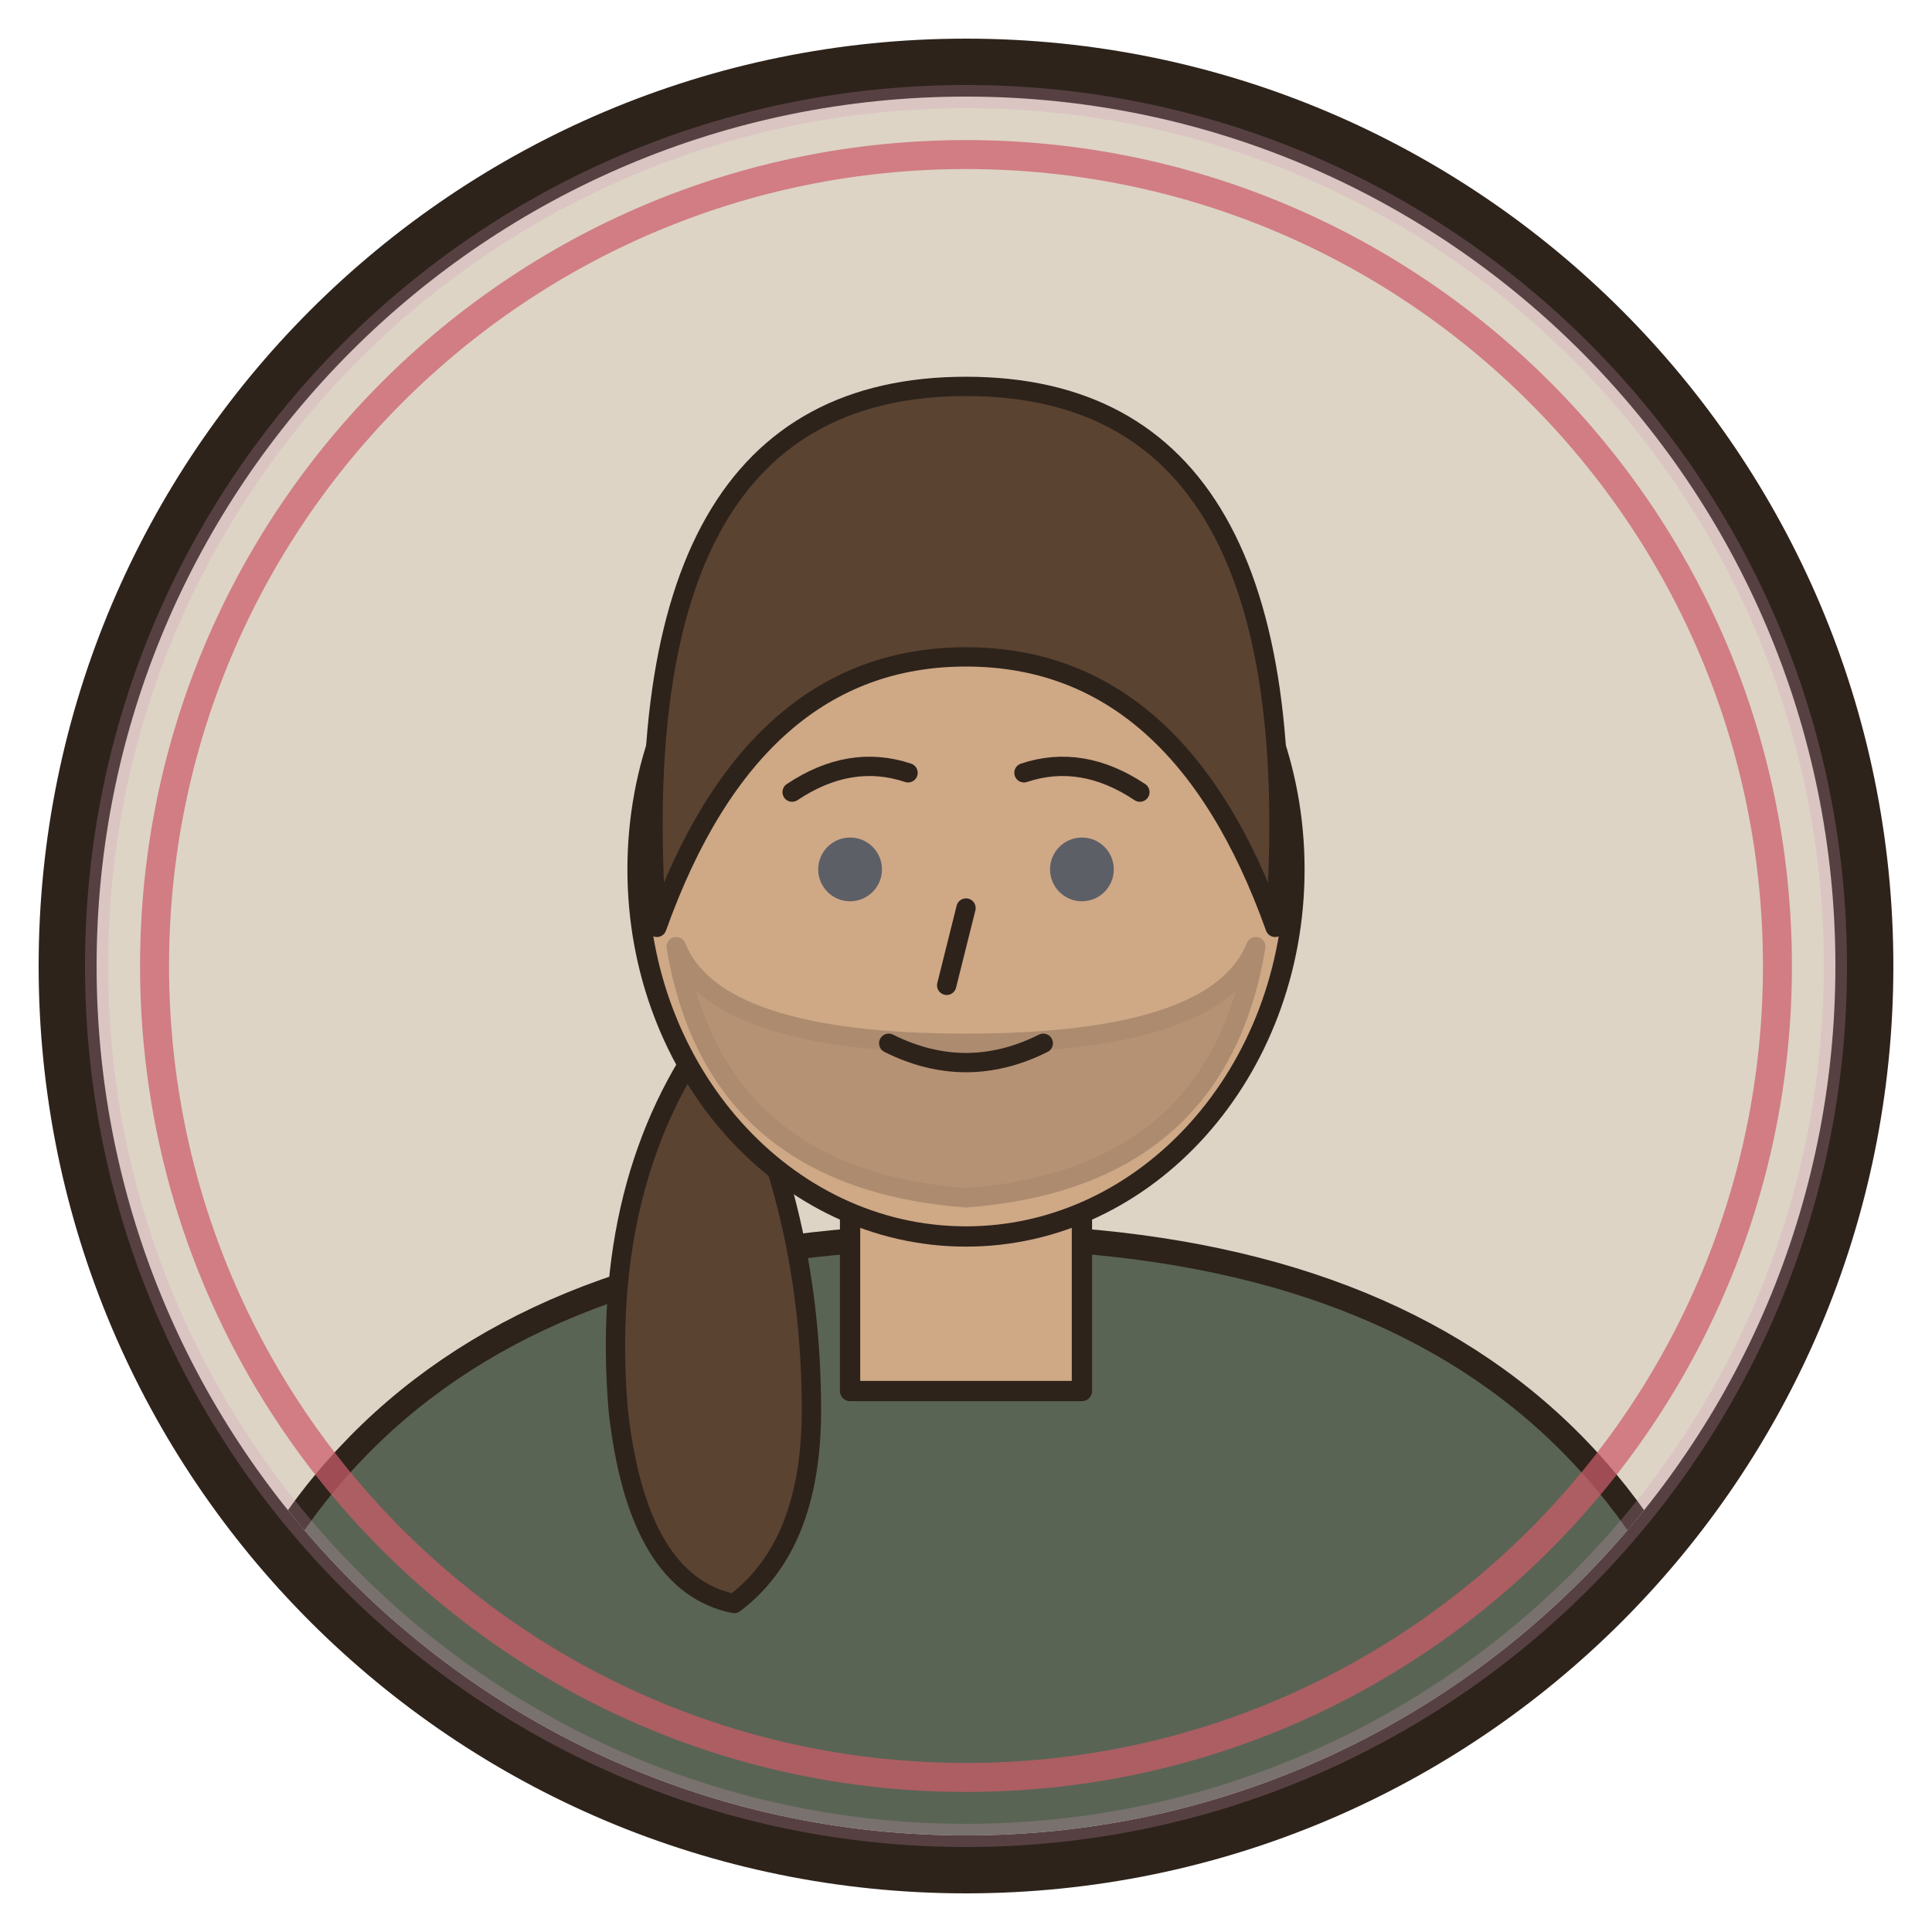
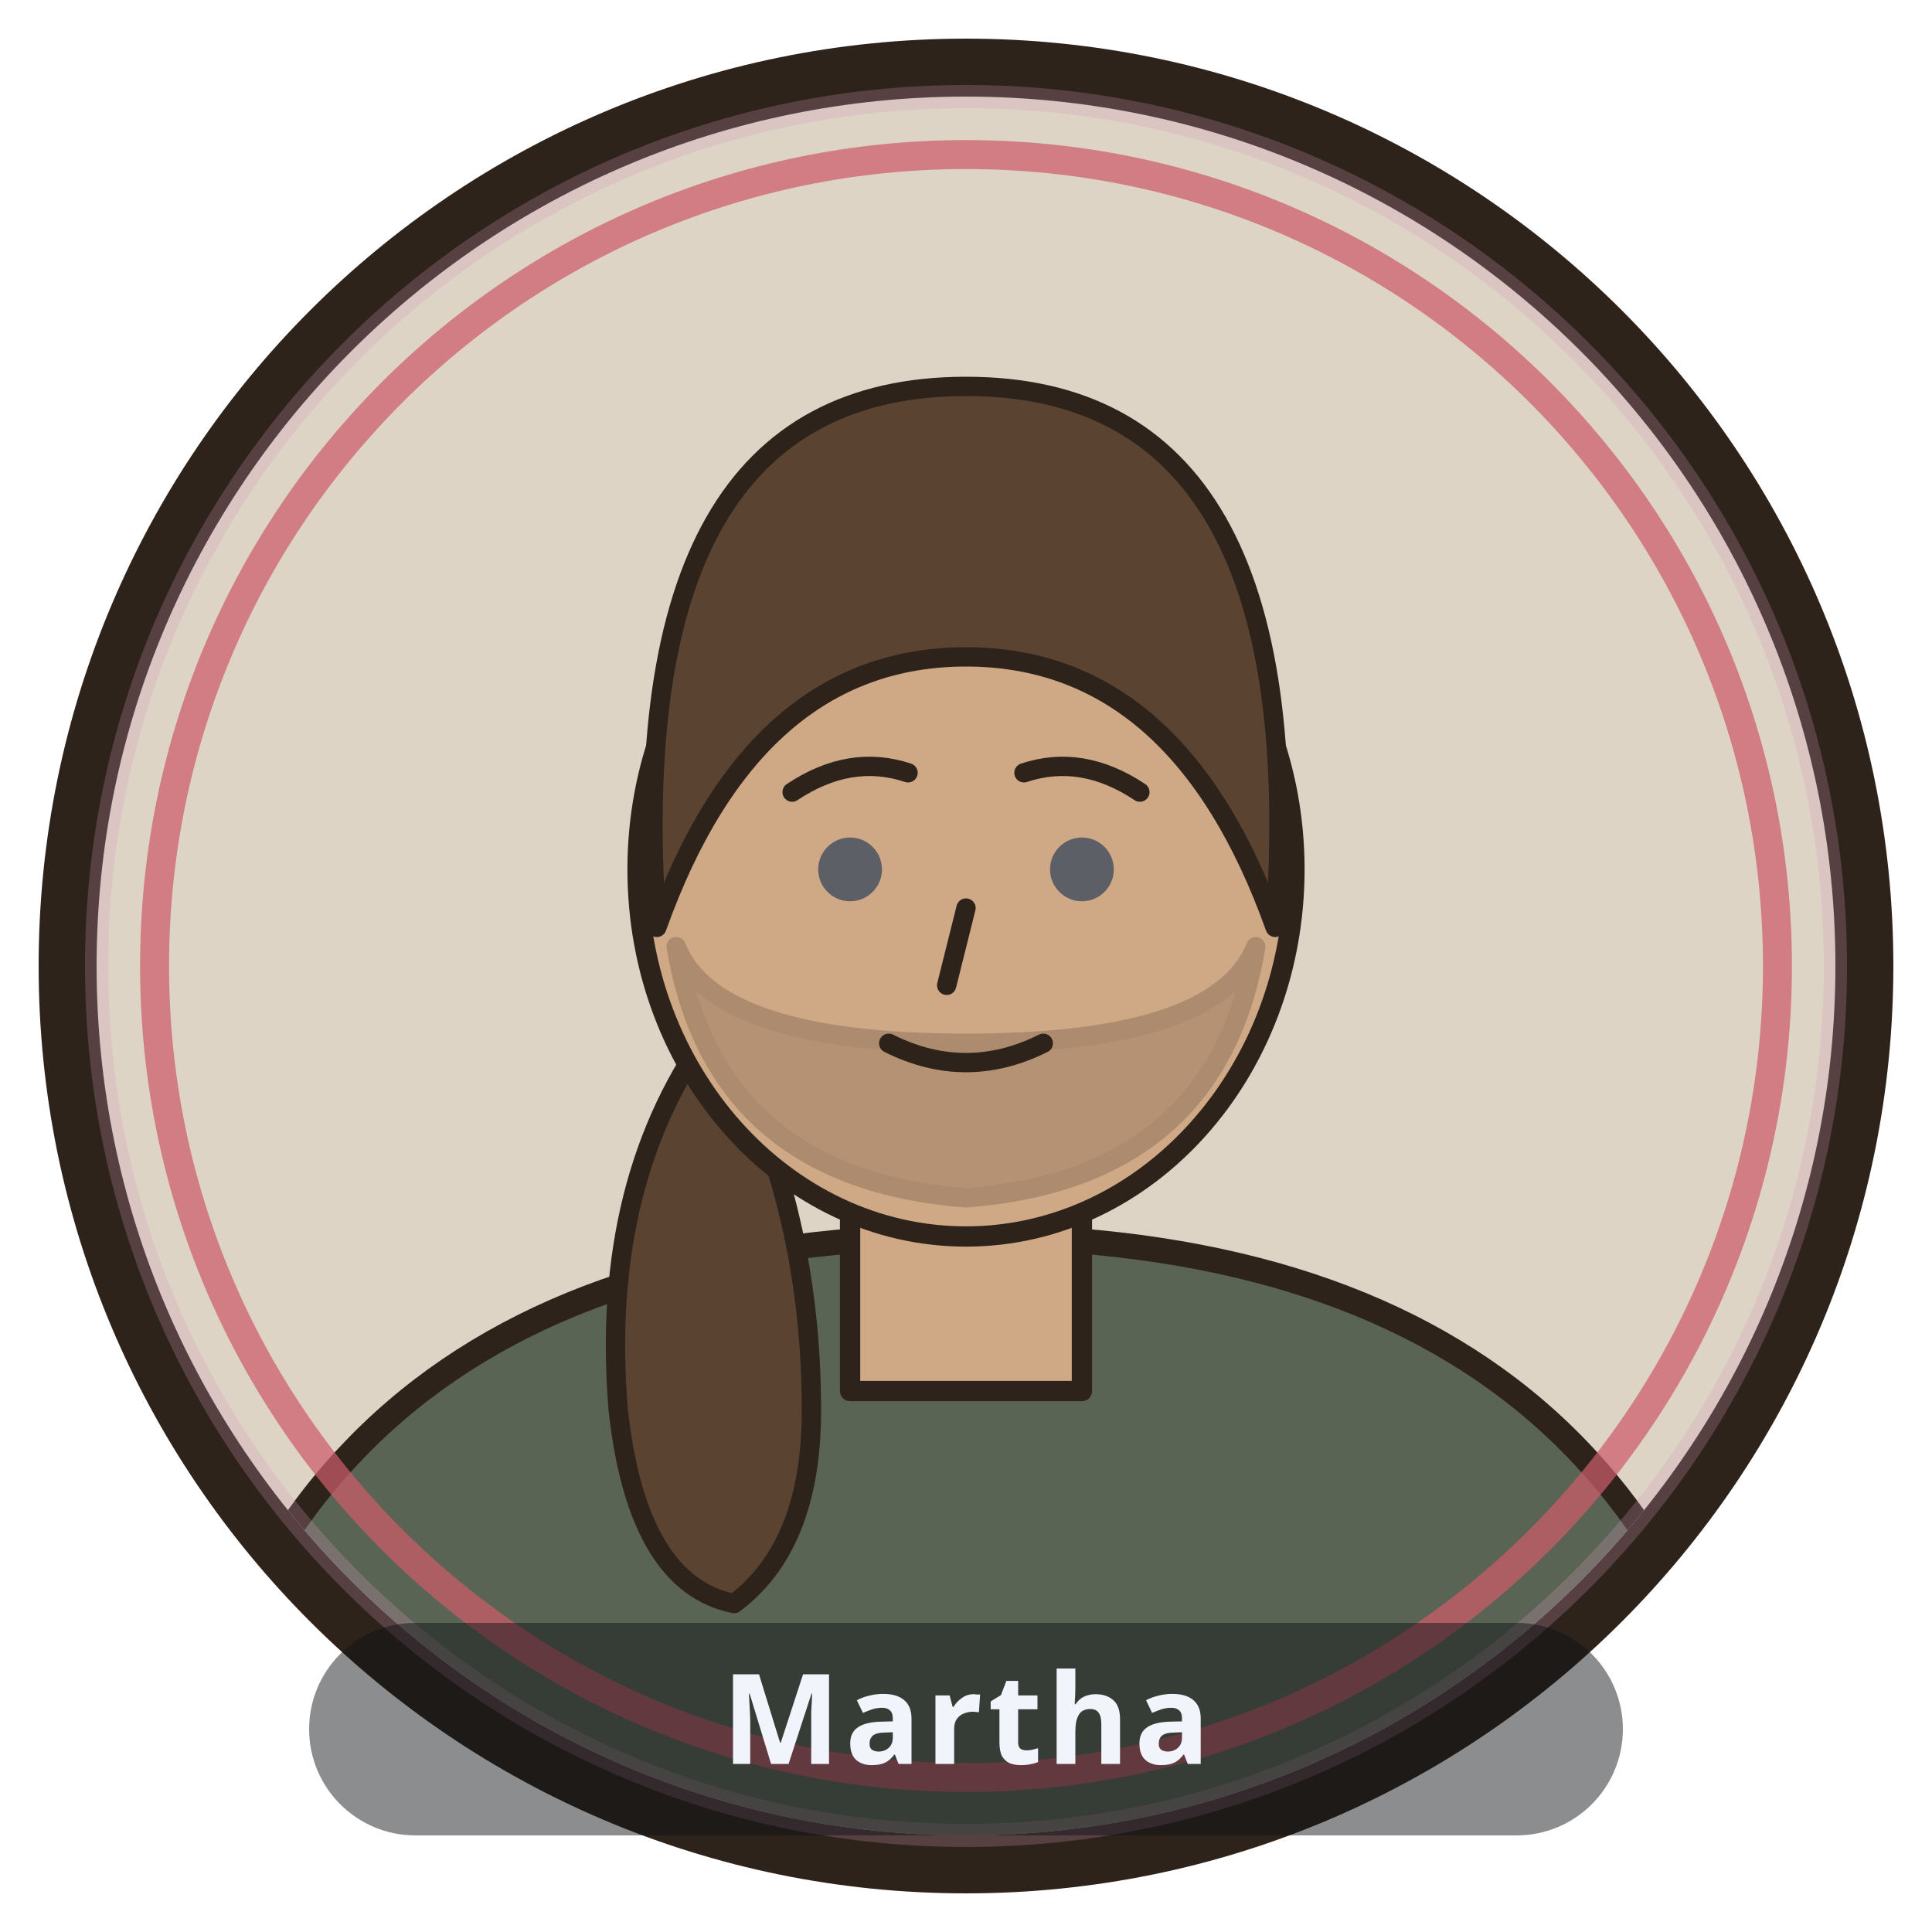
<svg xmlns="http://www.w3.org/2000/svg" viewBox="0 0 100 100">
  <style>
.ring{fill:#ddd4c6;stroke:#2d231b;stroke-width:3;}
.gold{fill:none;stroke:hsl(353 52% 58%);stroke-width:1.5;opacity:.72;}
.cloak{fill:#5a6454;stroke:#2d231b;stroke-width:1.3;stroke-linejoin:round;}
.skin{fill:#cfa886;stroke:#2d231b;stroke-width:1.05;stroke-linejoin:round;}
.hair{fill:#5b4331;stroke:#2d231b;stroke-width:1;stroke-linejoin:round;}
.ln{fill:none;stroke:#2d231b;stroke-width:1;stroke-linecap:round;}
.hl{fill:none;stroke:#d7d0c2;stroke-width:.8;opacity:.84;}
.eye{fill:#5d5f66;}
</style>
  <circle class="ring" cx="50" cy="50" r="46.5" />
  <clipPath id="t">
    <circle cx="50" cy="50" r="45" />
  </clipPath>
  <g clip-path="url(#t)">
    <path class="cloak" d="M8,100 q4,-36 42,-36 q38,0 42,36 Z" />
    <rect class="skin" x="44" y="58" width="12" height="14" />
    <path class="hair" d="M37,53 q-6,8 -5,20 q1,9 6,10 q4,-3 4,-10 q0,-11 -5,-20 Z" />
    <ellipse class="skin" cx="50" cy="45" rx="17" ry="19" />
    <path class="hair" d="M34,48 q-2,-28 16,-28 q18,0 16,28 q-5,-14 -16,-14 q-11,0 -16,14 Z" />
    <path class="hair" d="M35,49 q2,12 15,13 q13,-1 15,-13 q-2,5 -15,5 q-13,0 -15,-5 Z" opacity=".22" />
    <circle class="eye" cx="44" cy="45" r="1.65" />
    <circle class="eye" cx="56" cy="45" r="1.65" />
    <path class="ln" d="M41,41 q3,-2 6,-1 M53,40 q3,-1 6,1" stroke-width=".9" />
    <line class="ln" x1="50" y1="47" x2="49" y2="51" stroke-width=".8" />
    <path class="ln" d="M46,54 q4,2 8,0" stroke-width=".92" />
  </g>
  <circle class="gold" cx="50" cy="50" r="42" />
  <circle cx="50" cy="50" r="45" fill="none" stroke="hsl(327 42% 72%)" stroke-opacity=".25" stroke-width="1.2" />
+   <rect x="16" y="84" width="68" height="11" rx="5.5" fill="#0f1116" fill-opacity="0.48" />
+   <text x="50" y="91.3" text-anchor="middle" font-family="Verdana, sans-serif" font-size="6.5" font-weight="700" letter-spacing="0.25" fill="#f1f4fb">Martha</text>
</svg>
